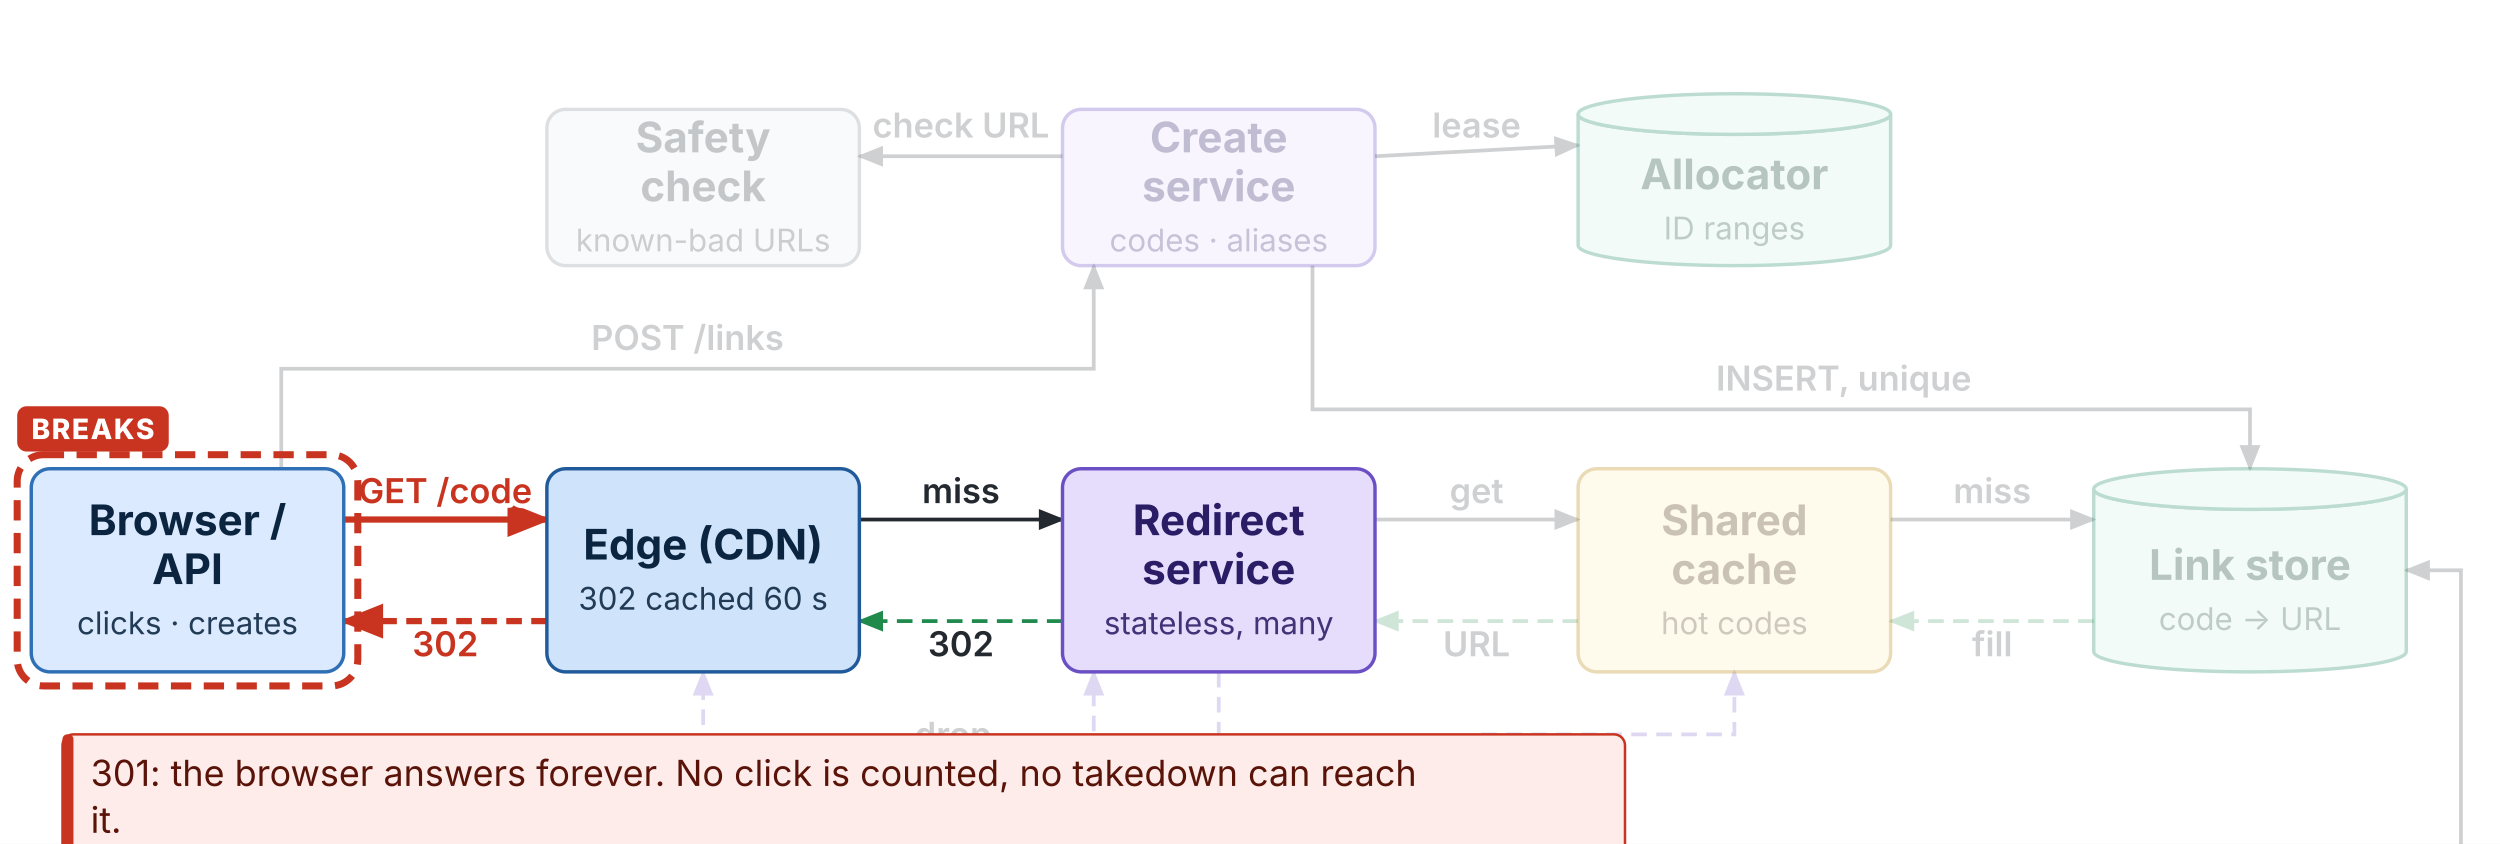
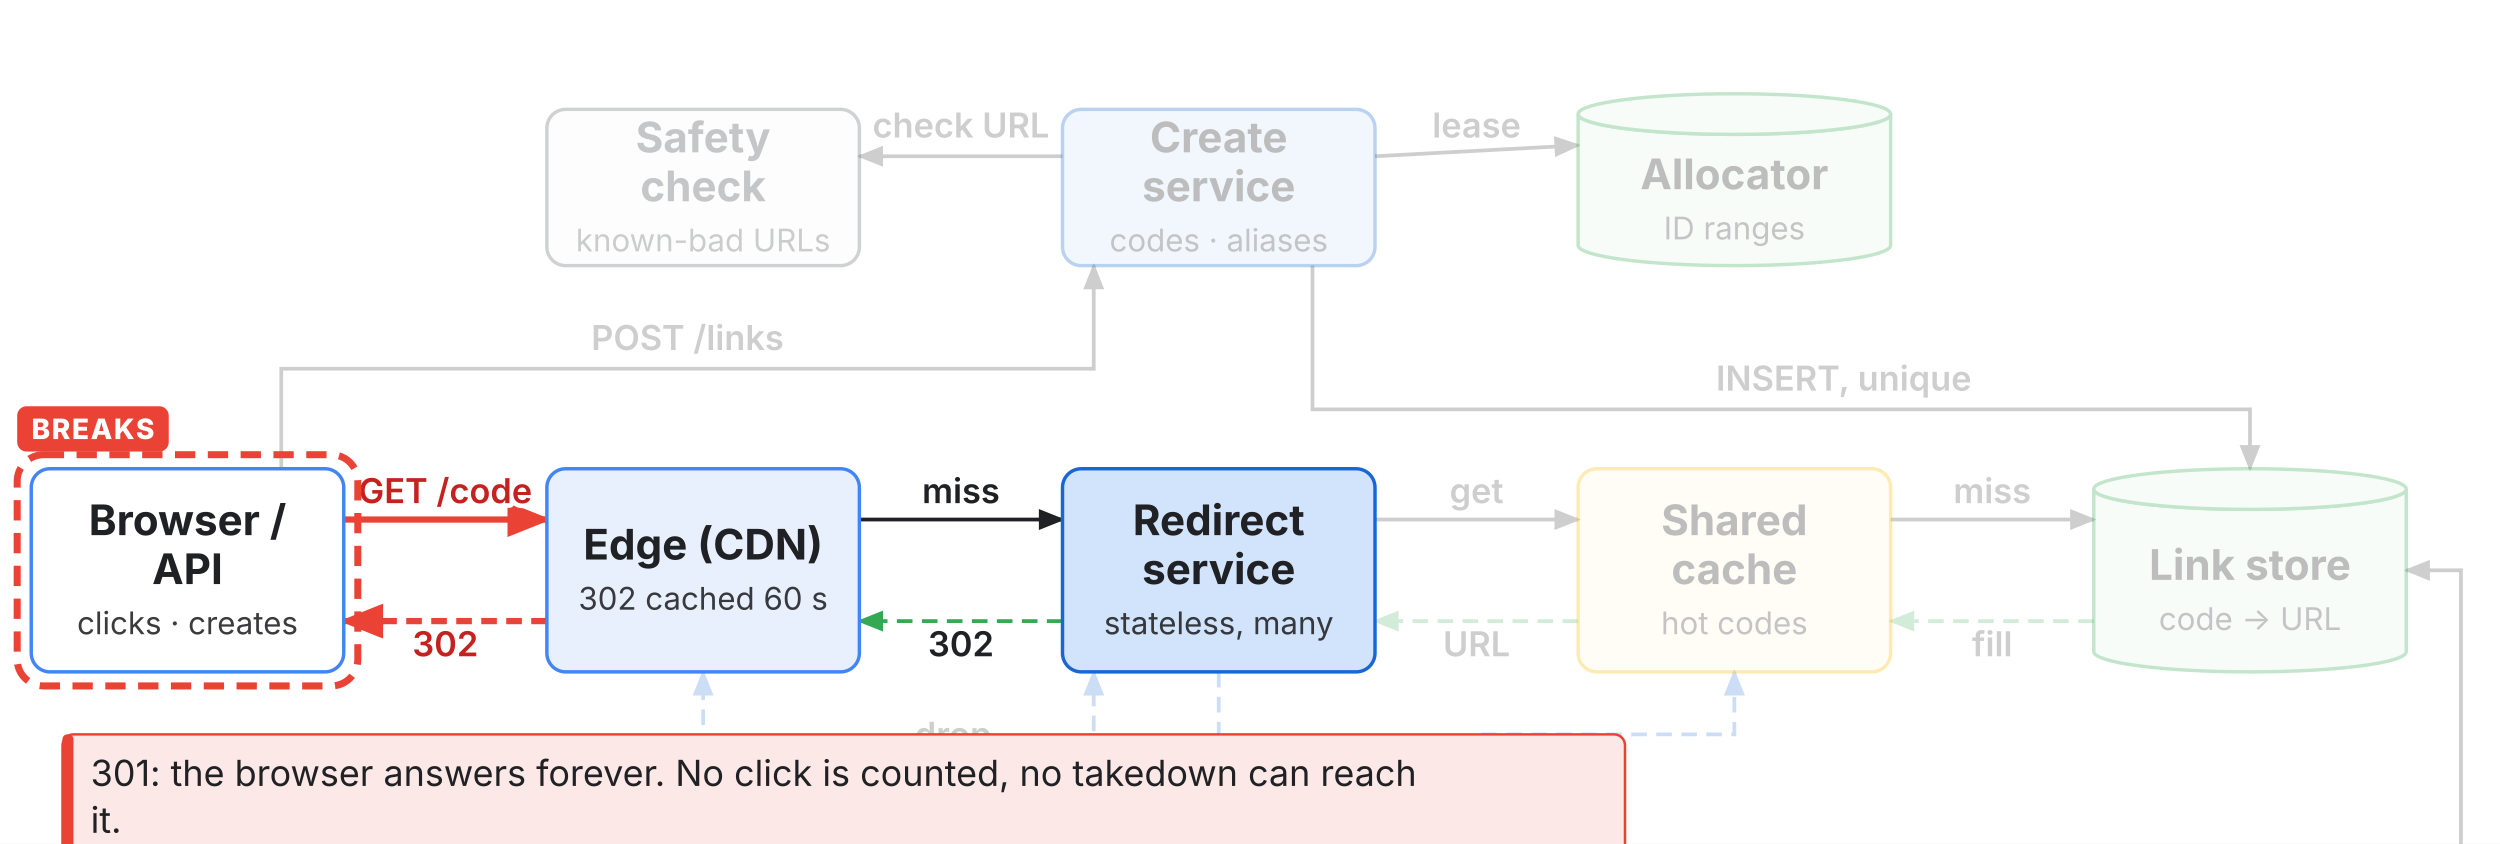
<svg xmlns="http://www.w3.org/2000/svg" class="base" viewBox="0 0 1600 540" width="1600" height="540">
  <defs>
-     <marker id="bs-1f8a4c" viewBox="0 0 10 10" refX="9" refY="5" markerWidth="7" markerHeight="7" orient="auto">
-       <path d="M0,1 L10,5 L0,9 z" fill="#1f8a4c" />
+     <marker id="bs-1967d2" viewBox="0 0 10 10" refX="9" refY="5" markerWidth="7" markerHeight="7" orient="auto">
+       <path d="M0,1 L10,5 L0,9 z" fill="#1967d2" />
    </marker>
-     <marker id="bs-s-1f8a4c" viewBox="0 0 10 10" refX="1" refY="5" markerWidth="7" markerHeight="7" orient="auto">
-       <path d="M10,1 L0,5 L10,9 z" fill="#1f8a4c" />
+     <marker id="bs-s-1967d2" viewBox="0 0 10 10" refX="1" refY="5" markerWidth="7" markerHeight="7" orient="auto">
+       <path d="M10,1 L0,5 L10,9 z" fill="#1967d2" />
    </marker>
-     <marker id="bs-24292f" viewBox="0 0 10 10" refX="9" refY="5" markerWidth="7" markerHeight="7" orient="auto">
-       <path d="M0,1 L10,5 L0,9 z" fill="#24292f" />
+     <marker id="bs-202124" viewBox="0 0 10 10" refX="9" refY="5" markerWidth="7" markerHeight="7" orient="auto">
+       <path d="M0,1 L10,5 L0,9 z" fill="#202124" />
    </marker>
-     <marker id="bs-s-24292f" viewBox="0 0 10 10" refX="1" refY="5" markerWidth="7" markerHeight="7" orient="auto">
-       <path d="M10,1 L0,5 L10,9 z" fill="#24292f" />
+     <marker id="bs-s-202124" viewBox="0 0 10 10" refX="1" refY="5" markerWidth="7" markerHeight="7" orient="auto">
+       <path d="M10,1 L0,5 L10,9 z" fill="#202124" />
    </marker>
-     <marker id="bs-6b4fc4" viewBox="0 0 10 10" refX="9" refY="5" markerWidth="7" markerHeight="7" orient="auto">
-       <path d="M0,1 L10,5 L0,9 z" fill="#6b4fc4" />
+     <marker id="bs-34a853" viewBox="0 0 10 10" refX="9" refY="5" markerWidth="7" markerHeight="7" orient="auto">
+       <path d="M0,1 L10,5 L0,9 z" fill="#34a853" />
    </marker>
-     <marker id="bs-s-6b4fc4" viewBox="0 0 10 10" refX="1" refY="5" markerWidth="7" markerHeight="7" orient="auto">
-       <path d="M10,1 L0,5 L10,9 z" fill="#6b4fc4" />
+     <marker id="bs-s-34a853" viewBox="0 0 10 10" refX="1" refY="5" markerWidth="7" markerHeight="7" orient="auto">
+       <path d="M10,1 L0,5 L10,9 z" fill="#34a853" />
    </marker>
-     <marker id="bs-c8341f" viewBox="0 0 10 10" refX="9" refY="5" markerWidth="7" markerHeight="7" orient="auto">
-       <path d="M0,1 L10,5 L0,9 z" fill="#c8341f" />
+     <marker id="bs-ea4335" viewBox="0 0 10 10" refX="9" refY="5" markerWidth="7" markerHeight="7" orient="auto">
+       <path d="M0,1 L10,5 L0,9 z" fill="#ea4335" />
    </marker>
-     <marker id="bs-s-c8341f" viewBox="0 0 10 10" refX="1" refY="5" markerWidth="7" markerHeight="7" orient="auto">
-       <path d="M10,1 L0,5 L10,9 z" fill="#c8341f" />
+     <marker id="bs-s-ea4335" viewBox="0 0 10 10" refX="1" refY="5" markerWidth="7" markerHeight="7" orient="auto">
+       <path d="M10,1 L0,5 L10,9 z" fill="#ea4335" />
    </marker>
  </defs>
  <rect width="1600" height="540" fill="#ffffff" />
-   <path d="M880.0,332.5 L1010.0,332.5" fill="none" stroke="#24292f" stroke-width="2.4" marker-end="url(#bs-24292f)" opacity="0.22" />
-   <path d="M1010.0,397.5 L880.0,397.5" fill="none" stroke="#1f8a4c" stroke-width="2.4" stroke-dasharray="10 6" marker-end="url(#bs-1f8a4c)" opacity="0.22" />
-   <path d="M1210.0,332.5 L1340.0,332.5" fill="none" stroke="#24292f" stroke-width="2.4" marker-end="url(#bs-24292f)" opacity="0.22" />
-   <path d="M1340.0,397.5 L1210.0,397.5" fill="none" stroke="#1f8a4c" stroke-width="2.4" stroke-dasharray="10 6" marker-end="url(#bs-1f8a4c)" opacity="0.22" />
-   <path d="M180.0,300.0 L180.0,236.0 L700.0,236.0 L700.0,170.0" fill="none" stroke="#24292f" stroke-width="2.4" marker-end="url(#bs-24292f)" opacity="0.22" />
-   <path d="M880.0,100.0 L1010.0,93.0" fill="none" stroke="#24292f" stroke-width="2.4" marker-end="url(#bs-24292f)" opacity="0.22" />
-   <path d="M840.0,170.0 L840.0,262.0 L1440.0,262.0 L1440.0,300.0" fill="none" stroke="#24292f" stroke-width="2.4" marker-end="url(#bs-24292f)" opacity="0.22" />
-   <path d="M220.0,332.5 L350.0,332.5" fill="none" stroke="#c8341f" stroke-width="4" marker-end="url(#bs-c8341f)" />
-   <path d="M350.0,397.5 L220.0,397.5" fill="none" stroke="#c8341f" stroke-width="4" stroke-dasharray="10 6" marker-end="url(#bs-c8341f)" />
-   <path d="M550.0,332.5 L680.0,332.5" fill="none" stroke="#24292f" stroke-width="2.4" marker-end="url(#bs-24292f)" />
-   <path d="M680.0,397.5 L550.0,397.5" fill="none" stroke="#1f8a4c" stroke-width="2.4" stroke-dasharray="10 6" marker-end="url(#bs-1f8a4c)" />
-   <path d="M680.0,100.0 L550.0,100.0" fill="none" stroke="#24292f" stroke-width="2.4" marker-end="url(#bs-24292f)" opacity="0.22" />
-   <path d="M780.0,430.0 L780.0,560.0" fill="none" stroke="#6b4fc4" stroke-width="2.4" stroke-dasharray="10 6" marker-end="url(#bs-6b4fc4)" opacity="0.22" />
-   <path d="M880.0,610.0 L1010.0,610.0" fill="none" stroke="#6b4fc4" stroke-width="2.4" stroke-dasharray="10 6" marker-end="url(#bs-6b4fc4)" opacity="0.22" />
-   <path d="M1210.0,610.0 L1340.0,610.0" fill="none" stroke="#24292f" stroke-width="2.4" marker-end="url(#bs-24292f)" opacity="0.22" />
-   <path d="M220.0,610.0 L350.0,610.0" fill="none" stroke="#6b4fc4" stroke-width="2.4" stroke-dasharray="10 6" marker-end="url(#bs-6b4fc4)" opacity="0.22" />
-   <path d="M450.0,560.0 L450.0,430.0" fill="none" stroke="#6b4fc4" stroke-width="2.4" stroke-dasharray="10 6" marker-end="url(#bs-6b4fc4)" opacity="0.22" />
-   <path d="M520.0,560.0 L520.0,490.0 L700.0,490.0 L700.0,430.0" fill="none" stroke="#6b4fc4" stroke-width="2.4" stroke-dasharray="10 6" marker-end="url(#bs-6b4fc4)" opacity="0.22" />
-   <path d="M450.0,660.0 L450.0,700.0 L945.0,700.0 L945.0,470.0 L1110.0,470.0 L1110.0,430.0" fill="none" stroke="#6b4fc4" stroke-width="2.4" stroke-dasharray="10 6" marker-end="url(#bs-6b4fc4)" opacity="0.22" />
-   <path d="M120.0,660.0 L120.0,740.0 L1575.0,740.0 L1575.0,365.0 L1540.0,365.0" fill="none" stroke="#24292f" stroke-width="2.4" marker-end="url(#bs-24292f)" opacity="0.22" />
-   <rect x="20" y="300" width="200" height="130" rx="12" fill="#dbeafe" stroke="#2f6fb5" stroke-width="2.2" />
-   <text x="120.0" y="342.5" text-anchor="middle" font-family="Inter, Helvetica, Arial, sans-serif" font-size="27" font-weight="700" fill="#0b2540">Browser /</text>
-   <text x="120.0" y="373.8" text-anchor="middle" font-family="Inter, Helvetica, Arial, sans-serif" font-size="27" font-weight="700" fill="#0b2540">API</text>
-   <text x="120.0" y="405.9" text-anchor="middle" font-family="Inter, Helvetica, Arial, sans-serif" font-size="20.0" fill="#0b2540" fill-opacity="0.88">clicks · creates</text>
-   <rect x="350" y="300" width="200" height="130" rx="12" fill="#cfe3fb" stroke="#215a9a" stroke-width="2.2" />
-   <text x="450.0" y="358.1" text-anchor="middle" font-family="Inter, Helvetica, Arial, sans-serif" font-size="27" font-weight="700" fill="#0b2540">Edge (CDN)</text>
-   <text x="450.0" y="390.2" text-anchor="middle" font-family="Inter, Helvetica, Arial, sans-serif" font-size="20.0" fill="#0b2540" fill-opacity="0.88">302 cached 60 s</text>
-   <rect x="680" y="300" width="200" height="130" rx="12" fill="#e6dcfb" stroke="#6b4fc4" stroke-width="2.2" />
-   <text x="780.0" y="342.5" text-anchor="middle" font-family="Inter, Helvetica, Arial, sans-serif" font-size="27" font-weight="700" fill="#2a1d66">Redirect</text>
-   <text x="780.0" y="373.8" text-anchor="middle" font-family="Inter, Helvetica, Arial, sans-serif" font-size="27" font-weight="700" fill="#2a1d66">service</text>
-   <text x="780.0" y="405.9" text-anchor="middle" font-family="Inter, Helvetica, Arial, sans-serif" font-size="20.0" fill="#2a1d66" fill-opacity="0.88">stateless, many</text>
-   <g opacity="0.3">
-     <rect x="1010" y="300" width="200" height="130" rx="12" fill="#fdf0c2" stroke="#b7860b" stroke-width="2.2" />
-     <text x="1110.0" y="342.5" text-anchor="middle" font-family="Inter, Helvetica, Arial, sans-serif" font-size="27" font-weight="700" fill="#4a3207">Shared</text>
-     <text x="1110.0" y="373.8" text-anchor="middle" font-family="Inter, Helvetica, Arial, sans-serif" font-size="27" font-weight="700" fill="#4a3207">cache</text>
-     <text x="1110.0" y="405.9" text-anchor="middle" font-family="Inter, Helvetica, Arial, sans-serif" font-size="20.0" fill="#4a3207" fill-opacity="0.88">hot codes</text>
+   <path data-k="e:r-c" d="M880.0,332.5 L1010.0,332.5" fill="none" stroke="#202124" stroke-width="2.4" marker-end="url(#bs-202124)" opacity="0.22" />
+   <path data-k="e:c-r" d="M1010.0,397.5 L880.0,397.5" fill="none" stroke="#34a853" stroke-width="2.4" stroke-dasharray="10 6" marker-end="url(#bs-34a853)" opacity="0.22" />
+   <path data-k="e:c-s" d="M1210.0,332.5 L1340.0,332.5" fill="none" stroke="#202124" stroke-width="2.4" marker-end="url(#bs-202124)" opacity="0.22" />
+   <path data-k="e:s-c" d="M1340.0,397.5 L1210.0,397.5" fill="none" stroke="#34a853" stroke-width="2.4" stroke-dasharray="10 6" marker-end="url(#bs-34a853)" opacity="0.22" />
+   <path data-k="e:u-cr" d="M180.0,300.0 L180.0,236.0 L700.0,236.0 L700.0,170.0" fill="none" stroke="#202124" stroke-width="2.4" marker-end="url(#bs-202124)" opacity="0.22" />
+   <path data-k="e:cr-a" d="M880.0,100.0 L1010.0,93.0" fill="none" stroke="#202124" stroke-width="2.4" marker-end="url(#bs-202124)" opacity="0.22" />
+   <path data-k="e:cr-s" d="M840.0,170.0 L840.0,262.0 L1440.0,262.0 L1440.0,300.0" fill="none" stroke="#202124" stroke-width="2.4" marker-end="url(#bs-202124)" opacity="0.22" />
+   <path data-k="e:u-e" d="M220.0,332.5 L350.0,332.5" fill="none" stroke="#ea4335" stroke-width="4" marker-end="url(#bs-ea4335)" />
+   <path data-k="e:e-u" d="M350.0,397.5 L220.0,397.5" fill="none" stroke="#ea4335" stroke-width="4" stroke-dasharray="10 6" marker-end="url(#bs-ea4335)" />
+   <path data-k="e:e-r" d="M550.0,332.5 L680.0,332.5" fill="none" stroke="#202124" stroke-width="2.4" marker-end="url(#bs-202124)" />
+   <path data-k="e:r-e" d="M680.0,397.5 L550.0,397.5" fill="none" stroke="#34a853" stroke-width="2.4" stroke-dasharray="10 6" marker-end="url(#bs-34a853)" />
+   <path data-k="e:cr-sf" d="M680.0,100.0 L550.0,100.0" fill="none" stroke="#202124" stroke-width="2.4" marker-end="url(#bs-202124)" opacity="0.22" />
+   <path data-k="e:r-cl" d="M780.0,430.0 L780.0,560.0" fill="none" stroke="#1967d2" stroke-width="2.4" stroke-dasharray="10 6" marker-end="url(#bs-1967d2)" opacity="0.22" />
+   <path data-k="e:cl-ag" d="M880.0,610.0 L1010.0,610.0" fill="none" stroke="#1967d2" stroke-width="2.4" stroke-dasharray="10 6" marker-end="url(#bs-1967d2)" opacity="0.22" />
+   <path data-k="e:ag-st" d="M1210.0,610.0 L1340.0,610.0" fill="none" stroke="#202124" stroke-width="2.4" marker-end="url(#bs-202124)" opacity="0.22" />
+   <path data-k="e:t-i" d="M220.0,610.0 L350.0,610.0" fill="none" stroke="#1967d2" stroke-width="2.4" stroke-dasharray="10 6" marker-end="url(#bs-1967d2)" opacity="0.22" />
+   <path data-k="e:i-e" d="M450.0,560.0 L450.0,430.0" fill="none" stroke="#1967d2" stroke-width="2.4" stroke-dasharray="10 6" marker-end="url(#bs-1967d2)" opacity="0.22" />
+   <path data-k="e:i-r" d="M520.0,560.0 L520.0,490.0 L700.0,490.0 L700.0,430.0" fill="none" stroke="#1967d2" stroke-width="2.4" stroke-dasharray="10 6" marker-end="url(#bs-1967d2)" opacity="0.22" />
+   <path data-k="e:i-c" d="M450.0,660.0 L450.0,700.0 L945.0,700.0 L945.0,470.0 L1110.0,470.0 L1110.0,430.0" fill="none" stroke="#1967d2" stroke-width="2.4" stroke-dasharray="10 6" marker-end="url(#bs-1967d2)" opacity="0.22" />
+   <path data-k="e:t-s" d="M120.0,660.0 L120.0,740.0 L1575.0,740.0 L1575.0,365.0 L1540.0,365.0" fill="none" stroke="#202124" stroke-width="2.4" marker-end="url(#bs-202124)" opacity="0.22" />
+   <g data-k="n:user">
+     <rect x="20" y="300" width="200" height="130" rx="12" fill="#ffffff" stroke="#4285f4" stroke-width="2.2" />
+     <text x="120.0" y="342.5" text-anchor="middle" font-family="Inter, Roboto, sans-serif" font-size="27" font-weight="700" fill="#202124">Browser /</text>
+     <text x="120.0" y="373.8" text-anchor="middle" font-family="Inter, Roboto, sans-serif" font-size="27" font-weight="700" fill="#202124">API</text>
+     <text x="120.0" y="405.9" text-anchor="middle" font-family="Inter, Roboto, sans-serif" font-size="20.0" fill="#202124" fill-opacity="0.88">clicks · creates</text>
  </g>
-   <g opacity="0.3">
-     <path d="M1340,313 a100.0,13 0 0,0 200,0 v104 a100.0,13 0 0,1 -200,0 z" fill="#d3f3e6" stroke="#1f8a63" stroke-width="2.2" />
-     <ellipse cx="1440.0" cy="313" rx="100.0" ry="13" fill="#d3f3e6" stroke="#1f8a63" stroke-width="2.2" />
-     <text x="1440.0" y="371.1" text-anchor="middle" font-family="Inter, Helvetica, Arial, sans-serif" font-size="27" font-weight="700" fill="#0d3b2a">Link store</text>
-     <text x="1440.0" y="403.2" text-anchor="middle" font-family="Inter, Helvetica, Arial, sans-serif" font-size="20.0" fill="#0d3b2a" fill-opacity="0.88">code → URL</text>
+   <g data-k="n:edge">
+     <rect x="350" y="300" width="200" height="130" rx="12" fill="#e8f0fe" stroke="#4285f4" stroke-width="2.2" />
+     <text x="450.0" y="358.1" text-anchor="middle" font-family="Inter, Roboto, sans-serif" font-size="27" font-weight="700" fill="#202124">Edge (CDN)</text>
+     <text x="450.0" y="390.2" text-anchor="middle" font-family="Inter, Roboto, sans-serif" font-size="20.0" fill="#202124" fill-opacity="0.88">302 cached 60 s</text>
  </g>
-   <g opacity="0.3">
-     <rect x="680" y="70" width="200" height="100" rx="12" fill="#e6dcfb" stroke="#6b4fc4" stroke-width="2.2" />
-     <text x="780.0" y="97.5" text-anchor="middle" font-family="Inter, Helvetica, Arial, sans-serif" font-size="27" font-weight="700" fill="#2a1d66">Create</text>
-     <text x="780.0" y="128.8" text-anchor="middle" font-family="Inter, Helvetica, Arial, sans-serif" font-size="27" font-weight="700" fill="#2a1d66">service</text>
-     <text x="780.0" y="160.9" text-anchor="middle" font-family="Inter, Helvetica, Arial, sans-serif" font-size="20.0" fill="#2a1d66" fill-opacity="0.88">codes · aliases</text>
+   <g data-k="n:redir">
+     <rect x="680" y="300" width="200" height="130" rx="12" fill="#d2e3fc" stroke="#1967d2" stroke-width="2.2" />
+     <text x="780.0" y="342.5" text-anchor="middle" font-family="Inter, Roboto, sans-serif" font-size="27" font-weight="700" fill="#202124">Redirect</text>
+     <text x="780.0" y="373.8" text-anchor="middle" font-family="Inter, Roboto, sans-serif" font-size="27" font-weight="700" fill="#202124">service</text>
+     <text x="780.0" y="405.9" text-anchor="middle" font-family="Inter, Roboto, sans-serif" font-size="20.0" fill="#202124" fill-opacity="0.88">stateless, many</text>
  </g>
-   <g opacity="0.3">
-     <path d="M1010,73 a100.0,13 0 0,0 200,0 v84 a100.0,13 0 0,1 -200,0 z" fill="#d3f3e6" stroke="#1f8a63" stroke-width="2.2" />
-     <ellipse cx="1110.0" cy="73" rx="100.0" ry="13" fill="#d3f3e6" stroke="#1f8a63" stroke-width="2.2" />
-     <text x="1110.0" y="121.1" text-anchor="middle" font-family="Inter, Helvetica, Arial, sans-serif" font-size="27" font-weight="700" fill="#0d3b2a">Allocator</text>
-     <text x="1110.0" y="153.2" text-anchor="middle" font-family="Inter, Helvetica, Arial, sans-serif" font-size="20.0" fill="#0d3b2a" fill-opacity="0.88">ID ranges</text>
+   <g data-k="n:cache">
+     <g opacity="0.3">
+       <rect x="1010" y="300" width="200" height="130" rx="12" fill="#fef7e0" stroke="#fbbc05" stroke-width="2.2" />
+       <text x="1110.0" y="342.5" text-anchor="middle" font-family="Inter, Roboto, sans-serif" font-size="27" font-weight="700" fill="#202124">Shared</text>
+       <text x="1110.0" y="373.8" text-anchor="middle" font-family="Inter, Roboto, sans-serif" font-size="27" font-weight="700" fill="#202124">cache</text>
+       <text x="1110.0" y="405.9" text-anchor="middle" font-family="Inter, Roboto, sans-serif" font-size="20.0" fill="#202124" fill-opacity="0.88">hot codes</text>
+     </g>
  </g>
-   <g opacity="0.3">
-     <rect x="350" y="70" width="200" height="100" rx="12" fill="#eceff2" stroke="#8c959f" stroke-width="2.2" />
-     <text x="450.0" y="97.5" text-anchor="middle" font-family="Inter, Helvetica, Arial, sans-serif" font-size="27" font-weight="700" fill="#3a424a">Safety</text>
-     <text x="450.0" y="128.8" text-anchor="middle" font-family="Inter, Helvetica, Arial, sans-serif" font-size="27" font-weight="700" fill="#3a424a">check</text>
-     <text x="450.0" y="160.9" text-anchor="middle" font-family="Inter, Helvetica, Arial, sans-serif" font-size="20.0" fill="#3a424a" fill-opacity="0.88">known-bad URLs</text>
+   <g data-k="n:store">
+     <g opacity="0.3">
+       <path d="M1340,313 a100.0,13 0 0,0 200,0 v104 a100.0,13 0 0,1 -200,0 z" fill="#e6f4ea" stroke="#34a853" stroke-width="2.2" />
+       <ellipse cx="1440.0" cy="313" rx="100.0" ry="13" fill="#e6f4ea" stroke="#34a853" stroke-width="2.2" />
+       <text x="1440.0" y="371.1" text-anchor="middle" font-family="Inter, Roboto, sans-serif" font-size="27" font-weight="700" fill="#202124">Link store</text>
+       <text x="1440.0" y="403.2" text-anchor="middle" font-family="Inter, Roboto, sans-serif" font-size="20.0" fill="#202124" fill-opacity="0.88">code → URL</text>
+     </g>
  </g>
-   <g opacity="0.3">
-     <path d="M695,560 h170 a15,50.0 0 0,1 0,100 h-170 a15,50.0 0 0,1 0,-100 z" fill="#fde3cf" stroke="#c26a1b" stroke-width="2.2" />
-     <ellipse cx="865" cy="610.0" rx="15" ry="50.0" fill="none" stroke="#c26a1b" stroke-width="2.2" />
-     <text x="772.0" y="603.1" text-anchor="middle" font-family="Inter, Helvetica, Arial, sans-serif" font-size="27" font-weight="700" fill="#4f2a08">Click log</text>
-     <text x="772.0" y="635.2" text-anchor="middle" font-family="Inter, Helvetica, Arial, sans-serif" font-size="20.0" fill="#4f2a08" fill-opacity="0.88">by code</text>
+   <g data-k="n:create">
+     <g opacity="0.3">
+       <rect x="680" y="70" width="200" height="100" rx="12" fill="#d2e3fc" stroke="#1967d2" stroke-width="2.2" />
+       <text x="780.0" y="97.5" text-anchor="middle" font-family="Inter, Roboto, sans-serif" font-size="27" font-weight="700" fill="#202124">Create</text>
+       <text x="780.0" y="128.8" text-anchor="middle" font-family="Inter, Roboto, sans-serif" font-size="27" font-weight="700" fill="#202124">service</text>
+       <text x="780.0" y="160.9" text-anchor="middle" font-family="Inter, Roboto, sans-serif" font-size="20.0" fill="#202124" fill-opacity="0.88">codes · aliases</text>
+     </g>
  </g>
-   <g opacity="0.3">
-     <rect x="1010" y="560" width="200" height="100" rx="12" fill="#e6dcfb" stroke="#6b4fc4" stroke-width="2.2" />
-     <text x="1110.0" y="603.1" text-anchor="middle" font-family="Inter, Helvetica, Arial, sans-serif" font-size="27" font-weight="700" fill="#2a1d66">Aggregator</text>
-     <text x="1110.0" y="635.2" text-anchor="middle" font-family="Inter, Helvetica, Arial, sans-serif" font-size="20.0" fill="#2a1d66" fill-opacity="0.88">per minute</text>
+   <g data-k="n:alloc">
+     <g opacity="0.3">
+       <path d="M1010,73 a100.0,13 0 0,0 200,0 v84 a100.0,13 0 0,1 -200,0 z" fill="#e6f4ea" stroke="#34a853" stroke-width="2.2" />
+       <ellipse cx="1110.0" cy="73" rx="100.0" ry="13" fill="#e6f4ea" stroke="#34a853" stroke-width="2.2" />
+       <text x="1110.0" y="121.1" text-anchor="middle" font-family="Inter, Roboto, sans-serif" font-size="27" font-weight="700" fill="#202124">Allocator</text>
+       <text x="1110.0" y="153.2" text-anchor="middle" font-family="Inter, Roboto, sans-serif" font-size="20.0" fill="#202124" fill-opacity="0.88">ID ranges</text>
+     </g>
  </g>
-   <g opacity="0.3">
-     <path d="M1340,573 a100.0,13 0 0,0 200,0 v74 a100.0,13 0 0,1 -200,0 z" fill="#d3f3e6" stroke="#1f8a63" stroke-width="2.2" />
-     <ellipse cx="1440.0" cy="573" rx="100.0" ry="13" fill="#d3f3e6" stroke="#1f8a63" stroke-width="2.2" />
-     <text x="1440.0" y="616.1" text-anchor="middle" font-family="Inter, Helvetica, Arial, sans-serif" font-size="27" font-weight="700" fill="#0d3b2a">Stats store</text>
-     <text x="1440.0" y="648.2" text-anchor="middle" font-family="Inter, Helvetica, Arial, sans-serif" font-size="20.0" fill="#0d3b2a" fill-opacity="0.88">day · country</text>
+   <g data-k="n:safety">
+     <g opacity="0.3">
+       <rect x="350" y="70" width="200" height="100" rx="12" fill="#f8f9fa" stroke="#5f6368" stroke-width="2.2" />
+       <text x="450.0" y="97.5" text-anchor="middle" font-family="Inter, Roboto, sans-serif" font-size="27" font-weight="700" fill="#3c4043">Safety</text>
+       <text x="450.0" y="128.8" text-anchor="middle" font-family="Inter, Roboto, sans-serif" font-size="27" font-weight="700" fill="#3c4043">check</text>
+       <text x="450.0" y="160.9" text-anchor="middle" font-family="Inter, Roboto, sans-serif" font-size="20.0" fill="#3c4043" fill-opacity="0.88">known-bad URLs</text>
+     </g>
  </g>
-   <g opacity="0.3">
-     <rect x="20" y="560" width="200" height="100" rx="12" fill="#e6dcfb" stroke="#6b4fc4" stroke-width="2.2" />
-     <text x="120.0" y="603.1" text-anchor="middle" font-family="Inter, Helvetica, Arial, sans-serif" font-size="27" font-weight="700" fill="#2a1d66">Takedown</text>
-     <text x="120.0" y="635.2" text-anchor="middle" font-family="Inter, Helvetica, Arial, sans-serif" font-size="20.0" fill="#2a1d66" fill-opacity="0.88">owner · trust</text>
+   <g data-k="n:clog">
+     <g opacity="0.3">
+       <path d="M695,560 h170 a15,50.0 0 0,1 0,100 h-170 a15,50.0 0 0,1 0,-100 z" fill="#f1f3f4" stroke="#5f6368" stroke-width="2.2" />
+       <ellipse cx="865" cy="610.0" rx="15" ry="50.0" fill="none" stroke="#5f6368" stroke-width="2.2" />
+       <text x="772.0" y="603.1" text-anchor="middle" font-family="Inter, Roboto, sans-serif" font-size="27" font-weight="700" fill="#202124">Click log</text>
+       <text x="772.0" y="635.2" text-anchor="middle" font-family="Inter, Roboto, sans-serif" font-size="20.0" fill="#202124" fill-opacity="0.88">by code</text>
+     </g>
  </g>
-   <g opacity="0.3">
-     <path d="M365,560 h170 a15,50.0 0 0,1 0,100 h-170 a15,50.0 0 0,1 0,-100 z" fill="#fde3cf" stroke="#c26a1b" stroke-width="2.2" />
-     <ellipse cx="535" cy="610.0" rx="15" ry="50.0" fill="none" stroke="#c26a1b" stroke-width="2.2" />
-     <text x="442.0" y="603.1" text-anchor="middle" font-family="Inter, Helvetica, Arial, sans-serif" font-size="27" font-weight="700" fill="#4f2a08">Invalidation</text>
-     <text x="442.0" y="635.2" text-anchor="middle" font-family="Inter, Helvetica, Arial, sans-serif" font-size="20.0" fill="#4f2a08" fill-opacity="0.88">channel</text>
+   <g data-k="n:agg">
+     <g opacity="0.3">
+       <rect x="1010" y="560" width="200" height="100" rx="12" fill="#d2e3fc" stroke="#1967d2" stroke-width="2.2" />
+       <text x="1110.0" y="603.1" text-anchor="middle" font-family="Inter, Roboto, sans-serif" font-size="27" font-weight="700" fill="#202124">Aggregator</text>
+       <text x="1110.0" y="635.2" text-anchor="middle" font-family="Inter, Roboto, sans-serif" font-size="20.0" fill="#202124" fill-opacity="0.88">per minute</text>
+     </g>
  </g>
-   <text x="945.0" y="322.0" text-anchor="middle" font-family="Inter, Helvetica, Arial, sans-serif" font-size="22" font-weight="600" fill="#24292f" paint-order="stroke" stroke="#ffffff" stroke-width="6" stroke-linejoin="round" opacity="0.22">get</text>
-   <text x="945.0" y="420.0" text-anchor="middle" font-family="Inter, Helvetica, Arial, sans-serif" font-size="22" font-weight="600" fill="#24292f" paint-order="stroke" stroke="#ffffff" stroke-width="6" stroke-linejoin="round" opacity="0.22">URL</text>
-   <text x="1275.0" y="322.0" text-anchor="middle" font-family="Inter, Helvetica, Arial, sans-serif" font-size="22" font-weight="600" fill="#24292f" paint-order="stroke" stroke="#ffffff" stroke-width="6" stroke-linejoin="round" opacity="0.22">miss</text>
-   <text x="1275.0" y="420.0" text-anchor="middle" font-family="Inter, Helvetica, Arial, sans-serif" font-size="22" font-weight="600" fill="#24292f" paint-order="stroke" stroke="#ffffff" stroke-width="6" stroke-linejoin="round" opacity="0.22">fill</text>
-   <text x="440.0" y="224.0" text-anchor="middle" font-family="Inter, Helvetica, Arial, sans-serif" font-size="22" font-weight="600" fill="#24292f" paint-order="stroke" stroke="#ffffff" stroke-width="6" stroke-linejoin="round" opacity="0.22">POST /links</text>
-   <text x="945.0" y="88.0" text-anchor="middle" font-family="Inter, Helvetica, Arial, sans-serif" font-size="22" font-weight="600" fill="#24292f" paint-order="stroke" stroke="#ffffff" stroke-width="6" stroke-linejoin="round" opacity="0.22">lease</text>
-   <text x="1180.0" y="250.0" text-anchor="middle" font-family="Inter, Helvetica, Arial, sans-serif" font-size="22" font-weight="600" fill="#24292f" paint-order="stroke" stroke="#ffffff" stroke-width="6" stroke-linejoin="round" opacity="0.22">INSERT, unique</text>
-   <text x="285.0" y="322.0" text-anchor="middle" font-family="Inter, Helvetica, Arial, sans-serif" font-size="22" font-weight="600" fill="#c8341f" paint-order="stroke" stroke="#ffffff" stroke-width="6" stroke-linejoin="round">GET /code</text>
-   <text x="285.0" y="420.0" text-anchor="middle" font-family="Inter, Helvetica, Arial, sans-serif" font-size="22" font-weight="600" fill="#c8341f" paint-order="stroke" stroke="#ffffff" stroke-width="6" stroke-linejoin="round">302</text>
-   <text x="615.0" y="322.0" text-anchor="middle" font-family="Inter, Helvetica, Arial, sans-serif" font-size="22" font-weight="600" fill="#24292f" paint-order="stroke" stroke="#ffffff" stroke-width="6" stroke-linejoin="round">miss</text>
-   <text x="615.0" y="420.0" text-anchor="middle" font-family="Inter, Helvetica, Arial, sans-serif" font-size="22" font-weight="600" fill="#24292f" paint-order="stroke" stroke="#ffffff" stroke-width="6" stroke-linejoin="round">302</text>
-   <text x="615.0" y="88.0" text-anchor="middle" font-family="Inter, Helvetica, Arial, sans-serif" font-size="22" font-weight="600" fill="#24292f" paint-order="stroke" stroke="#ffffff" stroke-width="6" stroke-linejoin="round" opacity="0.22">check URL</text>
-   <text x="845.0" y="500.0" text-anchor="middle" font-family="Inter, Helvetica, Arial, sans-serif" font-size="22" font-weight="600" fill="#24292f" paint-order="stroke" stroke="#ffffff" stroke-width="6" stroke-linejoin="round" opacity="0.22">click, after</text>
-   <text x="945.0" y="588.0" text-anchor="middle" font-family="Inter, Helvetica, Arial, sans-serif" font-size="22" font-weight="600" fill="#24292f" paint-order="stroke" stroke="#ffffff" stroke-width="6" stroke-linejoin="round" opacity="0.22">batches</text>
-   <text x="1275.0" y="588.0" text-anchor="middle" font-family="Inter, Helvetica, Arial, sans-serif" font-size="22" font-weight="600" fill="#24292f" paint-order="stroke" stroke="#ffffff" stroke-width="6" stroke-linejoin="round" opacity="0.22">counts</text>
-   <text x="285.0" y="588.0" text-anchor="middle" font-family="Inter, Helvetica, Arial, sans-serif" font-size="22" font-weight="600" fill="#24292f" paint-order="stroke" stroke="#ffffff" stroke-width="6" stroke-linejoin="round" opacity="0.22">publish</text>
-   <text x="495.0" y="500.0" text-anchor="middle" font-family="Inter, Helvetica, Arial, sans-serif" font-size="22" font-weight="600" fill="#24292f" paint-order="stroke" stroke="#ffffff" stroke-width="6" stroke-linejoin="round" opacity="0.22">purge</text>
-   <text x="610.0" y="478.0" text-anchor="middle" font-family="Inter, Helvetica, Arial, sans-serif" font-size="22" font-weight="600" fill="#24292f" paint-order="stroke" stroke="#ffffff" stroke-width="6" stroke-linejoin="round" opacity="0.22">drop</text>
-   <text x="700.0" y="712.0" text-anchor="middle" font-family="Inter, Helvetica, Arial, sans-serif" font-size="22" font-weight="600" fill="#24292f" paint-order="stroke" stroke="#ffffff" stroke-width="6" stroke-linejoin="round" opacity="0.22">delete</text>
-   <text x="1180.0" y="728.0" text-anchor="middle" font-family="Inter, Helvetica, Arial, sans-serif" font-size="22" font-weight="600" fill="#24292f" paint-order="stroke" stroke="#ffffff" stroke-width="6" stroke-linejoin="round" opacity="0.22">status = blocked</text>
-   <rect x="11" y="291" width="218" height="148" rx="17" fill="none" stroke="#c8341f" stroke-width="4.5" stroke-dasharray="13 8" />
-   <rect x="11" y="260" width="97.0" height="29" rx="6" fill="#c8341f" />
-   <text x="59.5" y="281" text-anchor="middle" font-family="Inter, Helvetica, Arial, sans-serif" font-size="18" font-weight="800" letter-spacing="1" fill="#ffffff">BREAKS</text>
-   <rect x="40" y="470" width="1000" height="80" rx="7" fill="#fdecea" stroke="#c8341f" stroke-width="1.6" />
-   <rect x="40" y="470" width="7" height="80" rx="3" fill="#c8341f" />
-   <text x="58" y="503" font-family="Inter, Helvetica, Arial, sans-serif" font-size="23" fill="#5a1308">301: the browser answers forever. No click is counted, no takedown can reach</text>
-   <text x="58" y="533" font-family="Inter, Helvetica, Arial, sans-serif" font-size="23" fill="#5a1308">it.</text>
+   <g data-k="n:stats">
+     <g opacity="0.3">
+       <path d="M1340,573 a100.0,13 0 0,0 200,0 v74 a100.0,13 0 0,1 -200,0 z" fill="#e6f4ea" stroke="#34a853" stroke-width="2.2" />
+       <ellipse cx="1440.0" cy="573" rx="100.0" ry="13" fill="#e6f4ea" stroke="#34a853" stroke-width="2.2" />
+       <text x="1440.0" y="616.1" text-anchor="middle" font-family="Inter, Roboto, sans-serif" font-size="27" font-weight="700" fill="#202124">Stats store</text>
+       <text x="1440.0" y="648.2" text-anchor="middle" font-family="Inter, Roboto, sans-serif" font-size="20.0" fill="#202124" fill-opacity="0.88">day · country</text>
+     </g>
+   </g>
+   <g data-k="n:take">
+     <g opacity="0.3">
+       <rect x="20" y="560" width="200" height="100" rx="12" fill="#d2e3fc" stroke="#1967d2" stroke-width="2.2" />
+       <text x="120.0" y="603.1" text-anchor="middle" font-family="Inter, Roboto, sans-serif" font-size="27" font-weight="700" fill="#202124">Takedown</text>
+       <text x="120.0" y="635.2" text-anchor="middle" font-family="Inter, Roboto, sans-serif" font-size="20.0" fill="#202124" fill-opacity="0.88">owner · trust</text>
+     </g>
+   </g>
+   <g data-k="n:inval">
+     <g opacity="0.3">
+       <path d="M365,560 h170 a15,50.0 0 0,1 0,100 h-170 a15,50.0 0 0,1 0,-100 z" fill="#f1f3f4" stroke="#5f6368" stroke-width="2.2" />
+       <ellipse cx="535" cy="610.0" rx="15" ry="50.0" fill="none" stroke="#5f6368" stroke-width="2.2" />
+       <text x="442.0" y="603.1" text-anchor="middle" font-family="Inter, Roboto, sans-serif" font-size="27" font-weight="700" fill="#202124">Invalidation</text>
+       <text x="442.0" y="635.2" text-anchor="middle" font-family="Inter, Roboto, sans-serif" font-size="20.0" fill="#202124" fill-opacity="0.88">channel</text>
+     </g>
+   </g>
+   <text data-k="e:r-c" x="945.0" y="322.0" text-anchor="middle" font-family="Inter, Roboto, sans-serif" font-size="22" font-weight="600" fill="#202124" paint-order="stroke" stroke="#ffffff" stroke-width="6" stroke-linejoin="round" opacity="0.22">get</text>
+   <text data-k="e:c-r" x="945.0" y="420.0" text-anchor="middle" font-family="Inter, Roboto, sans-serif" font-size="22" font-weight="600" fill="#202124" paint-order="stroke" stroke="#ffffff" stroke-width="6" stroke-linejoin="round" opacity="0.22">URL</text>
+   <text data-k="e:c-s" x="1275.0" y="322.0" text-anchor="middle" font-family="Inter, Roboto, sans-serif" font-size="22" font-weight="600" fill="#202124" paint-order="stroke" stroke="#ffffff" stroke-width="6" stroke-linejoin="round" opacity="0.22">miss</text>
+   <text data-k="e:s-c" x="1275.0" y="420.0" text-anchor="middle" font-family="Inter, Roboto, sans-serif" font-size="22" font-weight="600" fill="#202124" paint-order="stroke" stroke="#ffffff" stroke-width="6" stroke-linejoin="round" opacity="0.22">fill</text>
+   <text data-k="e:u-cr" x="440.0" y="224.0" text-anchor="middle" font-family="Inter, Roboto, sans-serif" font-size="22" font-weight="600" fill="#202124" paint-order="stroke" stroke="#ffffff" stroke-width="6" stroke-linejoin="round" opacity="0.22">POST /links</text>
+   <text data-k="e:cr-a" x="945.0" y="88.0" text-anchor="middle" font-family="Inter, Roboto, sans-serif" font-size="22" font-weight="600" fill="#202124" paint-order="stroke" stroke="#ffffff" stroke-width="6" stroke-linejoin="round" opacity="0.22">lease</text>
+   <text data-k="e:cr-s" x="1180.0" y="250.0" text-anchor="middle" font-family="Inter, Roboto, sans-serif" font-size="22" font-weight="600" fill="#202124" paint-order="stroke" stroke="#ffffff" stroke-width="6" stroke-linejoin="round" opacity="0.22">INSERT, unique</text>
+   <text data-k="e:u-e" x="285.0" y="322.0" text-anchor="middle" font-family="Inter, Roboto, sans-serif" font-size="22" font-weight="600" fill="#C5221F" paint-order="stroke" stroke="#ffffff" stroke-width="6" stroke-linejoin="round">GET /code</text>
+   <text data-k="e:e-u" x="285.0" y="420.0" text-anchor="middle" font-family="Inter, Roboto, sans-serif" font-size="22" font-weight="600" fill="#C5221F" paint-order="stroke" stroke="#ffffff" stroke-width="6" stroke-linejoin="round">302</text>
+   <text data-k="e:e-r" x="615.0" y="322.0" text-anchor="middle" font-family="Inter, Roboto, sans-serif" font-size="22" font-weight="600" fill="#202124" paint-order="stroke" stroke="#ffffff" stroke-width="6" stroke-linejoin="round">miss</text>
+   <text data-k="e:r-e" x="615.0" y="420.0" text-anchor="middle" font-family="Inter, Roboto, sans-serif" font-size="22" font-weight="600" fill="#202124" paint-order="stroke" stroke="#ffffff" stroke-width="6" stroke-linejoin="round">302</text>
+   <text data-k="e:cr-sf" x="615.0" y="88.0" text-anchor="middle" font-family="Inter, Roboto, sans-serif" font-size="22" font-weight="600" fill="#202124" paint-order="stroke" stroke="#ffffff" stroke-width="6" stroke-linejoin="round" opacity="0.22">check URL</text>
+   <text data-k="e:r-cl" x="845.0" y="500.0" text-anchor="middle" font-family="Inter, Roboto, sans-serif" font-size="22" font-weight="600" fill="#202124" paint-order="stroke" stroke="#ffffff" stroke-width="6" stroke-linejoin="round" opacity="0.22">click, after</text>
+   <text data-k="e:cl-ag" x="945.0" y="588.0" text-anchor="middle" font-family="Inter, Roboto, sans-serif" font-size="22" font-weight="600" fill="#202124" paint-order="stroke" stroke="#ffffff" stroke-width="6" stroke-linejoin="round" opacity="0.22">batches</text>
+   <text data-k="e:ag-st" x="1275.0" y="588.0" text-anchor="middle" font-family="Inter, Roboto, sans-serif" font-size="22" font-weight="600" fill="#202124" paint-order="stroke" stroke="#ffffff" stroke-width="6" stroke-linejoin="round" opacity="0.22">counts</text>
+   <text data-k="e:t-i" x="285.0" y="588.0" text-anchor="middle" font-family="Inter, Roboto, sans-serif" font-size="22" font-weight="600" fill="#202124" paint-order="stroke" stroke="#ffffff" stroke-width="6" stroke-linejoin="round" opacity="0.22">publish</text>
+   <text data-k="e:i-e" x="495.0" y="500.0" text-anchor="middle" font-family="Inter, Roboto, sans-serif" font-size="22" font-weight="600" fill="#202124" paint-order="stroke" stroke="#ffffff" stroke-width="6" stroke-linejoin="round" opacity="0.22">purge</text>
+   <text data-k="e:i-r" x="610.0" y="478.0" text-anchor="middle" font-family="Inter, Roboto, sans-serif" font-size="22" font-weight="600" fill="#202124" paint-order="stroke" stroke="#ffffff" stroke-width="6" stroke-linejoin="round" opacity="0.22">drop</text>
+   <text data-k="e:i-c" x="700.0" y="712.0" text-anchor="middle" font-family="Inter, Roboto, sans-serif" font-size="22" font-weight="600" fill="#202124" paint-order="stroke" stroke="#ffffff" stroke-width="6" stroke-linejoin="round" opacity="0.22">delete</text>
+   <text data-k="e:t-s" x="1180.0" y="728.0" text-anchor="middle" font-family="Inter, Roboto, sans-serif" font-size="22" font-weight="600" fill="#202124" paint-order="stroke" stroke="#ffffff" stroke-width="6" stroke-linejoin="round" opacity="0.22">status = blocked</text>
+   <g data-k="m:user">
+     <rect x="11" y="291" width="218" height="148" rx="17" fill="none" stroke="#ea4335" stroke-width="4.5" stroke-dasharray="13 8" />
+     <rect x="11" y="260" width="97.0" height="29" rx="6" fill="#ea4335" />
+     <text x="59.5" y="281" text-anchor="middle" font-family="Inter, Roboto, sans-serif" font-size="18" font-weight="800" letter-spacing="1" fill="#ffffff">BREAKS</text>
+   </g>
+   <g data-k="note:0">
+     <rect x="40" y="470" width="1000" height="80" rx="7" fill="#fce8e6" stroke="#ea4335" stroke-width="1.6" />
+     <rect x="40" y="470" width="7" height="80" rx="3" fill="#ea4335" />
+     <text x="58" y="503" font-family="Inter, Roboto, sans-serif" font-size="23" fill="#202124">301: the browser answers forever. No click is counted, no takedown can reach</text>
+     <text x="58" y="533" font-family="Inter, Roboto, sans-serif" font-size="23" fill="#202124">it.</text>
+   </g>
</svg>
